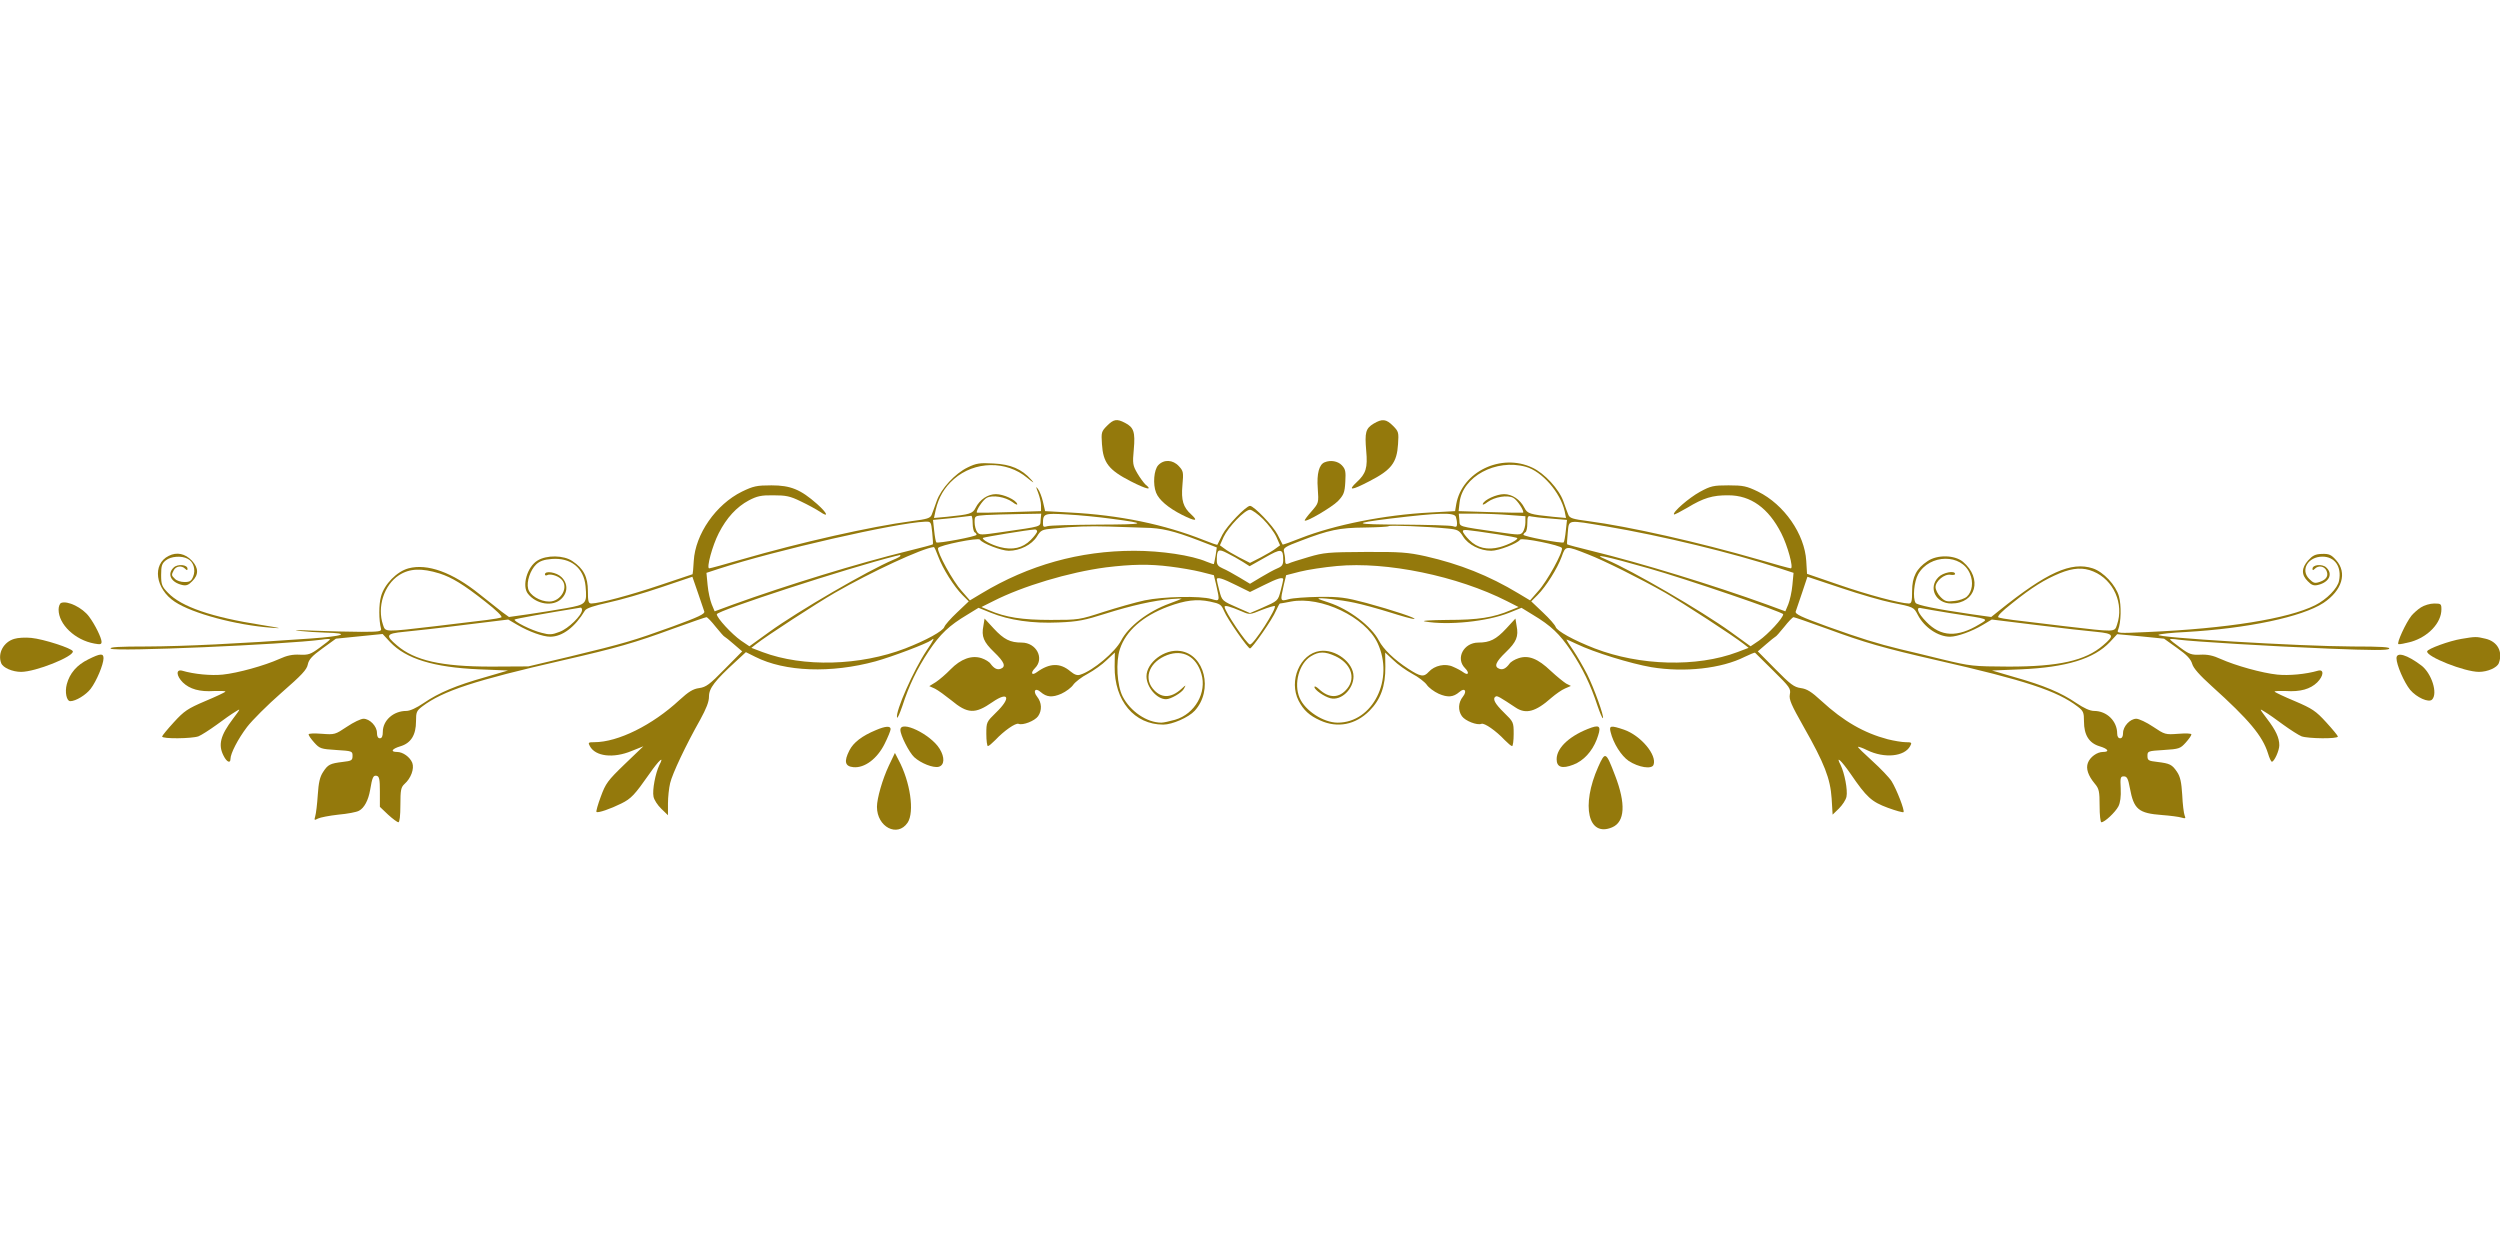
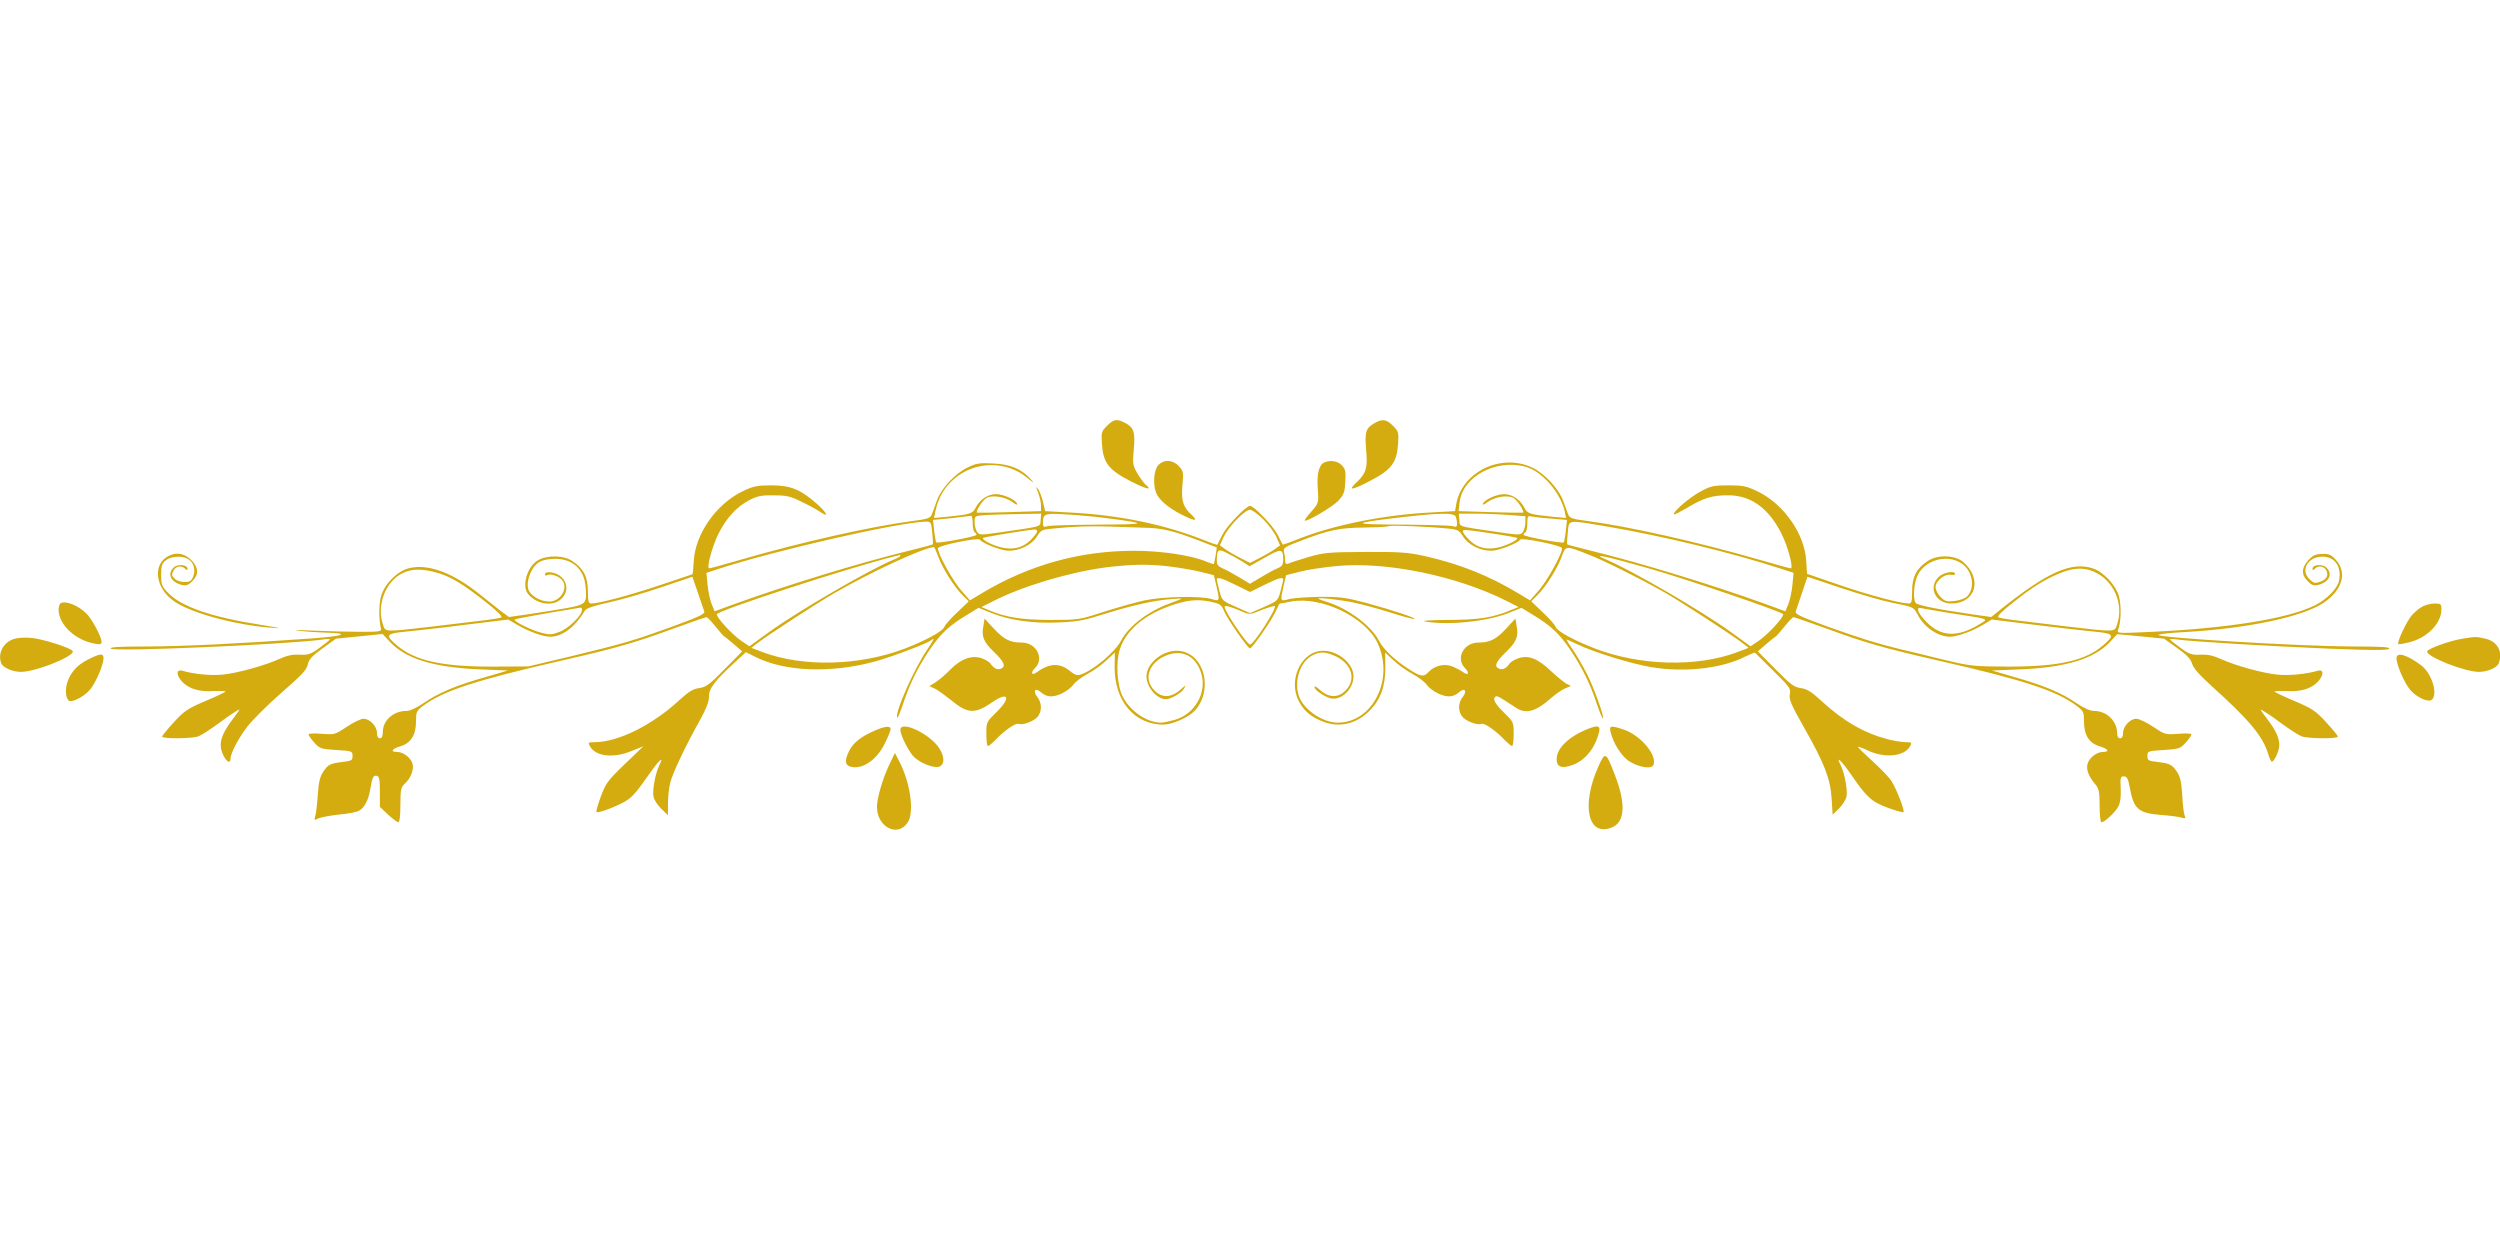
<svg xmlns="http://www.w3.org/2000/svg" version="1.0" width="1280pt" height="640pt" viewBox="0 0 1280 640" preserveAspectRatio="xMidYMid meet">
-   <g transform="translate(0,640) scale(0.1,-0.1)" fill="#94790c" stroke="none">
+   <g transform="translate(0,640) scale(0.1,-0.1)" fill="#d4ac0f" stroke="none">
    <path d="M5668 4220 c-29 -29 -30 -34 -26 -94 6 -95 34 -132 147 -190 82 -42 116 -49 75 -16 -8 8 -27 33 -41 57 -23 40 -25 49 -18 122 8 89 0 113 -45 136 -42 22 -58 19 -92 -15z" />
    <path d="M7033 4231 c-41 -25 -46 -45 -38 -139 8 -87 -1 -117 -49 -161 -47 -44 -27 -43 65 5 113 58 141 95 147 190 4 60 3 65 -26 94 -35 35 -55 37 -99 11z" />
    <path d="M5930 4018 c-22 -24 -28 -97 -11 -140 14 -37 62 -78 133 -114 68 -34 86 -34 47 2 -41 37 -52 72 -45 149 6 67 5 73 -18 98 -31 34 -77 36 -106 5z" />
    <path d="M6782 4033 c-28 -11 -41 -58 -35 -134 5 -74 5 -74 -31 -116 -20 -22 -36 -44 -36 -47 0 -15 138 66 170 98 30 32 35 44 38 99 3 53 1 65 -18 85 -20 21 -57 28 -88 15z" />
    <path d="M4955 4007 c-65 -31 -137 -109 -159 -172 -10 -28 -21 -59 -26 -71 -7 -17 -23 -22 -101 -32 -212 -28 -566 -108 -874 -197 -85 -25 -159 -45 -164 -45 -15 0 16 116 49 180 40 79 92 135 154 168 42 22 64 27 126 26 64 0 85 -4 140 -31 36 -17 80 -41 98 -53 48 -33 39 -8 -15 40 -84 74 -135 95 -233 95 -76 0 -93 -4 -151 -32 -134 -66 -239 -218 -247 -355 -2 -38 -5 -68 -6 -68 -1 0 -76 -25 -167 -56 -151 -51 -309 -93 -351 -94 -15 0 -18 10 -18 64 0 72 -22 115 -79 153 -45 31 -132 32 -179 3 -53 -32 -81 -130 -49 -170 43 -55 130 -68 172 -25 33 32 33 78 0 110 -25 25 -85 35 -85 14 0 -5 5 -7 11 -4 14 9 55 -2 73 -21 40 -39 -1 -114 -62 -114 -47 0 -100 32 -108 66 -9 36 11 95 41 124 18 17 40 25 79 28 98 8 165 -45 174 -139 8 -90 5 -94 -100 -113 -51 -9 -138 -23 -193 -31 l-99 -14 -36 26 c-19 15 -71 56 -115 91 -139 112 -267 158 -364 132 -59 -16 -123 -81 -140 -143 -12 -41 -12 -122 0 -167 3 -13 -13 -15 -101 -15 -58 0 -168 3 -245 6 -79 4 -112 3 -75 -1 36 -4 97 -8 135 -9 133 -3 97 -18 -72 -30 -376 -27 -649 -40 -838 -41 -147 0 -196 -3 -188 -11 17 -17 893 21 1081 46 23 4 42 4 42 2 0 -3 -24 -22 -53 -43 -46 -34 -58 -38 -102 -36 -37 2 -66 -4 -105 -22 -76 -34 -212 -72 -290 -80 -59 -6 -146 2 -207 20 -33 9 -31 -26 3 -60 35 -34 86 -49 161 -44 34 1 59 0 57 -3 -2 -4 -49 -26 -104 -49 -89 -38 -107 -50 -160 -108 -33 -36 -60 -69 -60 -73 0 -13 153 -11 186 1 15 6 57 33 93 59 36 27 79 57 96 67 28 18 28 17 -12 -36 -65 -86 -77 -134 -48 -190 16 -32 35 -40 35 -16 0 28 38 102 85 164 26 34 105 113 176 175 103 90 130 118 135 145 5 25 21 43 75 82 l69 50 120 12 119 12 38 -41 c81 -86 223 -130 456 -140 l148 -6 -116 -34 c-149 -42 -239 -80 -315 -132 -38 -26 -71 -41 -90 -41 -66 0 -120 -49 -120 -107 0 -23 -5 -33 -15 -33 -10 0 -15 10 -15 28 0 34 -37 72 -69 72 -13 0 -51 -18 -85 -41 -60 -40 -62 -41 -128 -36 -39 3 -68 2 -68 -3 0 -6 13 -24 29 -42 28 -31 34 -33 113 -38 81 -5 83 -6 83 -30 0 -23 -5 -26 -50 -31 -65 -8 -76 -13 -101 -52 -16 -24 -23 -54 -27 -117 -3 -47 -9 -96 -13 -109 -6 -21 -5 -22 14 -12 12 6 59 15 104 20 46 4 94 13 106 20 27 14 48 54 57 106 11 66 16 76 33 73 14 -3 17 -17 17 -81 l0 -78 42 -40 c23 -21 47 -39 53 -39 6 0 10 34 10 88 0 78 3 91 21 108 33 29 51 78 40 108 -12 30 -48 56 -78 56 -36 0 -27 16 17 29 54 16 80 58 80 128 0 47 3 54 32 76 106 80 269 133 719 236 279 64 369 90 565 162 89 32 166 59 171 59 5 0 26 -22 48 -50 22 -27 42 -50 45 -50 3 -1 24 -18 47 -38 l43 -37 -90 -91 c-77 -79 -95 -92 -130 -97 -31 -4 -54 -18 -101 -61 -139 -129 -315 -216 -436 -216 -31 0 -33 -2 -23 -20 28 -53 120 -64 214 -25 l60 24 -96 -92 c-87 -84 -97 -98 -122 -166 -15 -40 -25 -76 -22 -78 7 -7 73 16 127 43 51 25 69 45 144 152 50 72 78 96 51 45 -20 -41 -37 -128 -30 -162 3 -16 21 -44 40 -62 l34 -33 0 60 c0 32 5 79 11 104 11 48 81 196 154 325 31 57 45 91 45 119 0 42 29 80 137 179 l52 48 48 -24 c152 -77 389 -85 616 -23 86 24 263 91 285 108 20 17 14 3 -24 -53 -66 -99 -161 -313 -151 -343 2 -6 14 21 27 59 35 108 75 190 135 281 59 88 104 131 198 187 l57 35 62 -25 c96 -39 215 -56 348 -50 98 4 133 11 240 45 130 41 248 68 338 75 28 2 52 3 52 2 0 -1 -28 -13 -62 -25 -110 -40 -210 -117 -248 -190 -30 -58 -144 -154 -208 -174 -16 -6 -30 -1 -52 17 -52 44 -106 43 -172 -5 -26 -19 -33 -3 -9 21 50 50 7 131 -68 131 -59 0 -91 16 -143 72 l-47 51 -6 -37 c-11 -55 1 -83 55 -135 52 -50 62 -74 34 -85 -18 -7 -34 1 -52 25 -6 10 -28 23 -46 29 -51 17 -107 -4 -159 -57 -23 -24 -57 -53 -75 -65 l-34 -21 29 -13 c16 -8 53 -35 83 -59 84 -70 122 -72 211 -10 84 58 97 22 19 -53 -49 -48 -50 -49 -50 -110 0 -34 4 -62 8 -62 5 0 21 14 38 31 44 47 104 89 119 83 22 -9 83 15 100 39 21 30 19 70 -5 100 -23 29 -9 48 18 24 31 -27 60 -29 106 -9 24 11 52 32 61 46 10 14 43 40 74 56 31 17 75 48 97 70 l42 39 -1 -72 c-2 -175 101 -297 249 -297 46 0 130 37 161 71 96 105 51 289 -75 306 -80 11 -172 -59 -172 -130 0 -55 53 -117 100 -117 24 0 81 33 92 54 11 21 11 21 -13 -1 -55 -50 -107 -49 -148 3 -46 59 -12 137 75 170 80 30 149 -7 175 -96 29 -96 -33 -205 -134 -235 -28 -8 -60 -15 -71 -15 -74 0 -159 58 -198 134 -29 57 -36 177 -14 243 31 93 116 168 246 217 89 33 147 40 215 26 52 -11 58 -15 72 -48 16 -40 122 -192 133 -192 11 0 117 152 133 193 9 20 18 37 20 37 2 0 28 4 57 10 154 29 380 -79 443 -212 87 -185 -24 -408 -204 -408 -73 0 -167 61 -195 127 -31 72 -3 176 58 213 41 25 71 25 124 1 79 -36 107 -109 63 -165 -41 -52 -94 -53 -146 -4 -13 12 -23 17 -23 10 0 -14 50 -49 82 -57 55 -14 118 47 118 112 0 71 -92 141 -172 130 -102 -14 -161 -153 -109 -255 25 -48 55 -76 111 -101 88 -40 180 -22 251 49 58 58 83 127 82 227 l-1 72 42 -39 c22 -22 66 -53 97 -70 31 -16 64 -42 74 -56 9 -14 37 -35 61 -46 46 -20 75 -18 106 9 27 24 41 5 18 -24 -24 -30 -26 -70 -5 -100 17 -24 78 -48 100 -39 15 6 75 -36 119 -83 17 -17 33 -31 38 -31 4 0 8 28 8 62 0 61 -1 62 -50 110 -47 46 -60 71 -42 82 8 5 24 -5 101 -56 53 -36 103 -23 185 50 21 18 52 40 69 47 l30 13 -24 12 c-13 8 -49 37 -79 65 -66 63 -114 82 -165 65 -19 -6 -41 -19 -47 -29 -18 -24 -34 -32 -52 -25 -28 11 -18 35 34 85 54 52 66 80 55 135 l-6 37 -47 -51 c-52 -56 -84 -72 -143 -72 -75 0 -118 -81 -68 -131 24 -24 17 -40 -9 -21 -9 7 -33 20 -52 28 -40 19 -95 7 -125 -26 -25 -28 -42 -25 -105 16 -71 46 -127 100 -150 144 -38 74 -153 161 -257 195 -29 9 -53 18 -53 20 0 7 115 -6 185 -21 39 -8 119 -30 180 -49 60 -19 116 -35 125 -34 23 1 -112 46 -245 82 -105 28 -135 32 -240 31 -66 -1 -137 -6 -157 -12 -44 -12 -44 -11 -25 73 l12 50 70 18 c39 10 124 23 190 29 254 24 617 -51 871 -180 l59 -30 -40 -16 c-89 -38 -167 -50 -324 -50 -90 -1 -138 -4 -115 -8 119 -21 321 0 432 45 l62 25 57 -35 c94 -56 139 -99 197 -186 59 -89 100 -173 135 -280 13 -38 25 -66 28 -64 7 8 -45 153 -81 225 -19 37 -50 91 -70 121 -20 29 -36 54 -36 56 0 2 23 -8 52 -22 89 -43 278 -101 383 -119 170 -28 359 -7 478 53 27 13 51 23 53 21 2 -2 44 -43 94 -93 83 -82 90 -91 84 -120 -5 -27 7 -53 70 -165 108 -190 137 -266 144 -368 l5 -83 32 31 c18 18 36 45 39 61 7 34 -10 121 -30 162 -27 51 1 27 51 -45 82 -120 107 -143 191 -174 41 -15 77 -25 80 -22 7 8 -35 116 -61 158 -12 19 -57 66 -99 104 -42 38 -75 70 -73 72 2 2 23 -5 47 -17 88 -43 191 -33 220 21 10 18 8 20 -23 20 -18 0 -60 7 -92 15 -121 32 -226 92 -339 196 -52 48 -75 62 -106 66 -35 5 -53 19 -130 97 l-90 91 43 37 c23 20 44 37 47 38 3 0 23 23 45 50 22 28 43 50 48 50 5 0 82 -27 171 -59 196 -72 286 -98 565 -162 452 -103 613 -156 719 -237 29 -22 32 -30 32 -76 0 -69 26 -111 80 -127 44 -13 53 -29 17 -29 -30 0 -66 -26 -77 -56 -11 -29 1 -65 35 -106 22 -26 25 -39 25 -114 0 -46 4 -84 9 -84 17 0 71 51 87 81 10 19 14 51 12 92 -3 56 -1 62 16 62 16 0 22 -11 31 -60 20 -109 44 -129 165 -138 41 -3 86 -9 99 -13 21 -6 23 -5 16 12 -4 10 -10 57 -12 104 -4 65 -10 93 -26 117 -26 39 -37 44 -102 52 -45 5 -50 8 -50 31 0 24 2 25 83 30 79 5 85 7 113 38 16 18 29 36 29 42 0 5 -29 6 -67 3 -67 -5 -69 -4 -129 36 -34 23 -73 41 -86 41 -32 0 -68 -39 -68 -73 0 -17 -5 -27 -15 -27 -9 0 -15 9 -15 24 0 64 -53 116 -118 116 -21 0 -52 14 -92 41 -76 52 -166 90 -315 132 l-116 34 148 6 c232 10 375 54 456 140 l37 40 120 -11 120 -12 67 -48 c50 -35 70 -57 77 -81 6 -22 38 -58 100 -114 192 -173 260 -255 288 -344 7 -24 16 -43 20 -43 12 0 38 57 38 84 0 38 -17 76 -63 136 -40 53 -40 54 -12 36 17 -10 60 -40 96 -67 36 -26 78 -53 93 -59 33 -12 186 -14 186 -1 0 4 -27 37 -60 73 -53 58 -71 70 -160 108 -55 23 -102 45 -104 49 -2 3 23 4 57 3 75 -5 126 10 161 44 34 34 36 69 4 60 -62 -18 -149 -26 -208 -20 -78 8 -214 46 -290 80 -39 18 -68 24 -105 22 -44 -2 -56 2 -102 36 -29 21 -53 40 -53 43 0 2 19 2 43 -2 79 -10 471 -34 770 -46 225 -9 301 -9 309 -1 9 9 -37 12 -188 12 -272 1 -1020 46 -992 60 7 4 69 11 138 14 316 18 596 77 706 149 96 64 123 154 65 219 -25 28 -36 33 -72 32 -35 -1 -48 -8 -71 -33 -35 -39 -36 -74 -2 -107 19 -20 31 -24 52 -19 58 14 78 57 42 90 -21 19 -70 14 -70 -7 0 -9 3 -9 12 0 18 18 46 14 58 -7 14 -27 3 -48 -32 -60 -26 -9 -33 -7 -55 15 -46 46 -6 114 68 114 63 0 99 -51 85 -123 -7 -39 -63 -96 -123 -126 -139 -69 -449 -119 -857 -137 -154 -7 -159 -7 -151 12 15 37 17 125 4 171 -16 57 -79 125 -134 143 -110 36 -235 -20 -480 -217 l-40 -32 -100 14 c-180 26 -280 47 -287 58 -16 25 -8 109 13 147 59 104 222 106 265 3 19 -43 12 -93 -16 -118 -10 -9 -39 -20 -64 -22 -38 -5 -48 -2 -70 20 -14 14 -26 37 -26 51 0 31 46 69 77 63 13 -2 23 0 23 4 0 20 -62 8 -85 -16 -54 -53 -15 -135 66 -135 126 0 161 128 59 214 -43 35 -131 37 -181 3 -57 -38 -79 -81 -79 -153 0 -54 -3 -64 -17 -64 -46 1 -211 45 -358 96 l-163 56 -4 66 c-8 137 -113 289 -247 355 -58 28 -75 32 -151 32 -77 0 -91 -3 -146 -33 -57 -31 -143 -106 -133 -116 2 -2 33 14 69 35 81 49 128 64 210 63 114 0 205 -66 270 -194 33 -64 64 -180 49 -180 -5 0 -79 20 -164 45 -308 89 -662 169 -874 197 -78 10 -94 15 -101 32 -5 12 -16 42 -25 68 -22 63 -97 145 -160 174 -159 75 -359 -21 -389 -187 l-6 -36 -127 -7 c-235 -12 -489 -63 -663 -131 -50 -20 -92 -35 -93 -33 -1 1 -13 25 -26 51 -22 44 -121 147 -141 147 -20 0 -119 -103 -141 -147 -13 -26 -25 -50 -26 -52 -1 -2 -33 9 -70 24 -201 80 -431 128 -686 141 l-126 7 -11 48 c-6 26 -18 56 -26 66 -11 15 -11 11 1 -19 8 -21 15 -50 15 -66 l0 -29 -162 -5 c-90 -3 -164 -4 -166 -3 -8 7 30 66 50 76 29 16 95 5 131 -21 16 -13 28 -17 25 -10 -7 21 -70 50 -109 50 -41 0 -82 -27 -104 -70 -15 -30 -28 -34 -147 -46 l-66 -6 9 42 c15 64 44 114 93 157 106 93 269 96 376 6 33 -27 38 -29 20 -9 -49 55 -106 79 -194 83 -70 4 -88 1 -131 -20z m2857 3 c83 -23 177 -131 199 -227 l7 -35 -66 6 c-119 12 -132 16 -147 46 -22 43 -63 70 -104 70 -39 0 -102 -29 -109 -50 -3 -7 9 -3 25 10 36 26 102 37 131 21 20 -10 58 -69 50 -76 -2 -1 -77 0 -167 3 l-163 5 5 44 c15 133 186 225 339 183z m-1345 -268 c27 -27 57 -67 68 -91 l19 -43 -22 -16 c-12 -10 -47 -30 -77 -46 l-55 -28 -55 28 c-30 16 -65 36 -77 46 l-22 16 19 43 c24 51 108 139 135 139 10 0 41 -22 67 -48z m-1139 -4 c-3 -37 15 -31 -203 -63 -103 -15 -110 -15 -122 1 -7 10 -13 32 -13 50 0 33 0 33 58 37 31 2 108 4 170 5 l113 2 -3 -32z m362 6 c191 -25 182 -29 -68 -30 -130 -1 -247 -4 -259 -8 -19 -6 -23 -4 -23 13 0 52 5 54 122 47 61 -3 163 -13 228 -22z m1764 10 c3 -9 6 -25 6 -35 0 -17 -4 -19 -22 -13 -13 4 -130 7 -260 8 -251 1 -261 6 -59 31 250 30 326 32 335 9z m274 9 l82 -6 0 -32 c0 -17 -6 -39 -13 -49 -12 -16 -19 -16 -122 -1 -218 32 -200 26 -203 63 l-3 32 88 0 c48 0 125 -3 171 -7z m-2748 -42 c0 -22 5 -43 10 -46 6 -3 10 -9 10 -13 0 -9 -199 -46 -206 -39 -3 3 -8 30 -11 60 l-6 55 94 9 c52 6 97 11 102 12 4 0 7 -17 7 -38z m2959 24 l84 -7 -6 -55 c-3 -30 -8 -57 -11 -60 -7 -7 -206 30 -206 39 0 4 5 10 10 13 6 3 10 24 10 46 0 34 3 40 18 35 9 -2 55 -8 101 -11z m-3166 -72 c3 -32 5 -59 3 -60 -1 -2 -58 -17 -127 -34 -253 -62 -621 -175 -895 -274 l-95 -35 -15 36 c-8 20 -18 64 -21 98 l-6 63 64 21 c293 95 906 235 1055 241 31 1 31 0 37 -56z m3451 32 c288 -49 644 -135 895 -217 l64 -21 -6 -63 c-3 -34 -13 -78 -21 -98 l-15 -36 -95 35 c-274 99 -642 212 -895 274 -69 17 -126 32 -127 34 -2 1 0 28 3 60 7 68 -7 66 197 32z m-2364 -7 c87 -1 149 -16 277 -65 l93 -36 -6 -41 c-4 -22 -8 -42 -9 -44 -1 -1 -18 4 -37 12 -77 33 -233 56 -371 56 -279 0 -540 -73 -781 -218 l-60 -36 -42 48 c-44 48 -128 200 -121 220 5 14 206 55 214 43 12 -19 110 -57 148 -57 57 0 118 31 144 73 20 33 26 36 84 41 113 11 181 13 287 10 58 -2 139 -5 180 -6z m1552 -4 c52 -5 59 -9 79 -41 26 -42 87 -73 144 -73 38 0 136 38 148 57 8 12 209 -29 214 -43 7 -20 -77 -172 -121 -220 l-42 -48 -60 36 c-151 91 -300 150 -475 190 -91 20 -129 23 -309 22 -189 -1 -212 -3 -290 -26 -47 -14 -93 -28 -102 -33 -14 -6 -18 -2 -18 16 0 13 -3 33 -6 45 -5 18 5 25 88 56 141 54 195 66 324 67 65 1 121 4 124 7 5 6 201 -2 302 -12z m-2102 -15 c0 -6 -15 -26 -33 -44 -41 -41 -93 -53 -157 -36 -46 12 -95 39 -87 47 4 4 228 41 265 43 6 1 12 -4 12 -10z m2360 -15 c51 -8 96 -16 98 -19 7 -7 -44 -34 -88 -46 -64 -17 -116 -5 -157 36 -18 18 -33 38 -33 44 0 12 6 11 180 -15z m-2866 -114 c22 -60 80 -153 124 -197 l32 -32 -60 -57 c-33 -31 -62 -64 -65 -74 -7 -21 -92 -68 -200 -110 -232 -89 -522 -97 -730 -19 l-58 22 24 19 c52 41 310 209 404 263 184 106 449 229 506 234 3 1 13 -22 23 -49z m3326 12 c83 -32 269 -125 396 -197 93 -54 350 -221 403 -263 l24 -19 -58 -22 c-207 -78 -499 -70 -730 19 -108 42 -193 89 -200 110 -3 10 -32 43 -65 74 l-60 57 32 32 c44 44 102 137 124 197 20 57 20 57 134 12z m-1768 -38 l36 -23 78 44 c84 48 94 47 94 -11 0 -26 -6 -34 -30 -44 -17 -7 -55 -28 -85 -46 l-55 -33 -55 33 c-30 18 -68 39 -85 46 -23 10 -30 19 -30 40 0 57 7 62 53 38 23 -11 58 -31 79 -44z m-1752 30 c0 -3 -16 -12 -36 -20 -130 -55 -485 -261 -636 -370 l-101 -73 -43 29 c-47 33 -124 116 -124 135 0 18 675 238 915 298 11 2 21 5 23 6 1 0 2 -1 2 -5z m3835 -65 c187 -53 685 -223 685 -234 0 -19 -77 -102 -124 -135 l-43 -29 -101 73 c-151 109 -506 315 -636 370 -86 36 -9 20 219 -45z m-2452 10 c49 -6 119 -18 155 -27 l67 -17 12 -50 c19 -84 19 -85 -24 -72 -59 17 -247 13 -343 -7 -46 -10 -141 -37 -210 -59 -123 -40 -127 -41 -270 -41 -147 0 -231 13 -317 50 l-38 16 60 30 c151 77 388 148 577 173 132 16 221 18 331 4z m-3743 -35 c63 -20 124 -57 234 -144 58 -45 90 -77 83 -81 -7 -3 -39 -9 -72 -13 -33 -4 -152 -18 -265 -32 -265 -31 -256 -31 -269 7 -31 91 5 204 82 254 54 35 116 37 207 9z m8468 10 c104 -43 158 -166 121 -273 -13 -38 -4 -38 -269 -7 -113 14 -232 28 -265 32 -33 4 -66 10 -73 13 -8 5 16 30 71 73 102 82 166 121 243 153 69 28 120 31 172 9z m-7112 -205 c4 -12 -29 -28 -163 -77 -202 -73 -246 -86 -523 -153 l-215 -51 -190 -1 c-255 0 -392 31 -483 109 -60 51 -56 60 36 69 42 4 180 19 305 35 l229 28 48 -28 c58 -34 130 -60 167 -60 62 0 127 49 178 134 7 12 47 25 120 41 61 13 182 48 270 78 l160 54 28 -81 c15 -45 30 -88 33 -97z m6077 46 c116 -23 115 -23 136 -63 33 -64 104 -112 165 -112 37 0 114 28 167 60 l47 28 228 -28 c126 -16 264 -31 307 -35 91 -9 95 -18 35 -69 -91 -79 -228 -109 -483 -109 -184 1 -195 2 -340 37 -82 20 -179 44 -215 52 -119 29 -203 55 -373 116 -135 49 -167 64 -163 77 3 9 18 52 33 97 l27 81 174 -58 c95 -32 210 -65 255 -74z m-3354 89 l71 -35 71 35 c70 35 99 44 99 29 0 -5 -6 -30 -13 -57 -14 -53 -13 -52 -99 -90 l-58 -25 -57 25 c-87 38 -86 37 -100 90 -7 27 -13 52 -13 57 0 15 29 6 99 -29z m28 -134 c41 -18 42 -18 103 7 34 13 64 22 67 20 11 -12 -108 -197 -127 -197 -15 0 -130 170 -130 193 0 10 28 2 87 -23z m-3377 7 c0 -27 -70 -96 -115 -112 -38 -15 -52 -16 -92 -5 -51 12 -146 60 -138 68 4 4 158 32 338 61 4 0 7 -5 7 -12z m7010 -17 c202 -31 193 -27 145 -56 -113 -69 -198 -65 -272 12 -45 46 -57 79 -25 70 9 -2 78 -14 152 -26z" />
    <path d="M864 3554 c-86 -42 -69 -169 31 -235 90 -60 315 -120 495 -133 60 -5 50 -2 -50 14 -256 40 -411 93 -480 165 -31 32 -35 42 -35 91 0 47 4 59 24 75 26 21 81 25 112 8 30 -15 42 -57 28 -91 -9 -23 -18 -28 -44 -28 -19 0 -41 7 -49 16 -19 18 -19 20 -6 45 12 21 40 25 58 7 9 -9 12 -9 12 0 0 21 -49 26 -70 7 -36 -33 -16 -76 42 -90 21 -5 33 -1 52 19 34 33 33 68 -1 105 -35 37 -78 46 -119 25z" />
    <path d="M313 3313 c-7 -3 -13 -18 -13 -34 0 -76 84 -156 183 -174 31 -6 37 -4 37 9 0 20 -34 89 -64 129 -34 46 -110 83 -143 70z" />
    <path d="M12395 3290 c-16 -10 -38 -30 -48 -42 -29 -36 -78 -143 -67 -146 5 -2 34 4 65 12 88 26 155 97 155 166 0 28 -2 30 -37 30 -21 0 -51 -9 -68 -20z" />
    <path d="M73 3129 c-55 -16 -86 -74 -67 -124 9 -24 58 -45 102 -45 74 0 269 78 265 105 -2 15 -150 63 -213 69 -30 3 -69 1 -87 -5z" />
    <path d="M12603 3129 c-62 -10 -174 -51 -176 -64 -5 -27 192 -105 265 -105 44 0 93 21 102 45 22 58 -7 111 -69 125 -46 11 -51 11 -122 -1z" />
    <path d="M452 3024 c-59 -29 -95 -71 -110 -127 -11 -41 -1 -87 18 -87 28 0 80 32 104 63 30 39 66 125 66 157 0 26 -16 25 -78 -6z" />
    <path d="M12270 3030 c0 -34 39 -124 70 -162 33 -39 95 -67 112 -50 31 31 -2 135 -55 175 -73 55 -127 71 -127 37z" />
    <path d="M8149 2675 c-108 -38 -179 -102 -179 -162 0 -41 27 -51 86 -28 52 20 95 67 119 128 24 64 19 77 -26 62z" />
    <path d="M4485 2662 c-72 -30 -115 -63 -136 -104 -29 -57 -23 -82 21 -86 57 -5 121 43 159 119 17 34 31 68 31 76 0 17 -26 16 -75 -5z" />
    <path d="M4610 2663 c0 -28 45 -116 71 -140 34 -31 97 -56 125 -49 30 8 32 48 5 92 -46 75 -201 149 -201 97z" />
    <path d="M8246 2653 c14 -59 55 -123 93 -149 50 -33 118 -44 127 -20 19 50 -65 150 -151 180 -68 23 -77 21 -69 -11z" />
    <path d="M4551 2480 c-33 -70 -61 -168 -61 -211 0 -103 105 -158 157 -81 36 54 14 209 -47 322 l-18 35 -31 -65z" />
    <path d="M8183 2474 c-89 -200 -52 -362 71 -310 66 28 71 121 15 266 -47 123 -50 124 -86 44z" />
  </g>
</svg>
